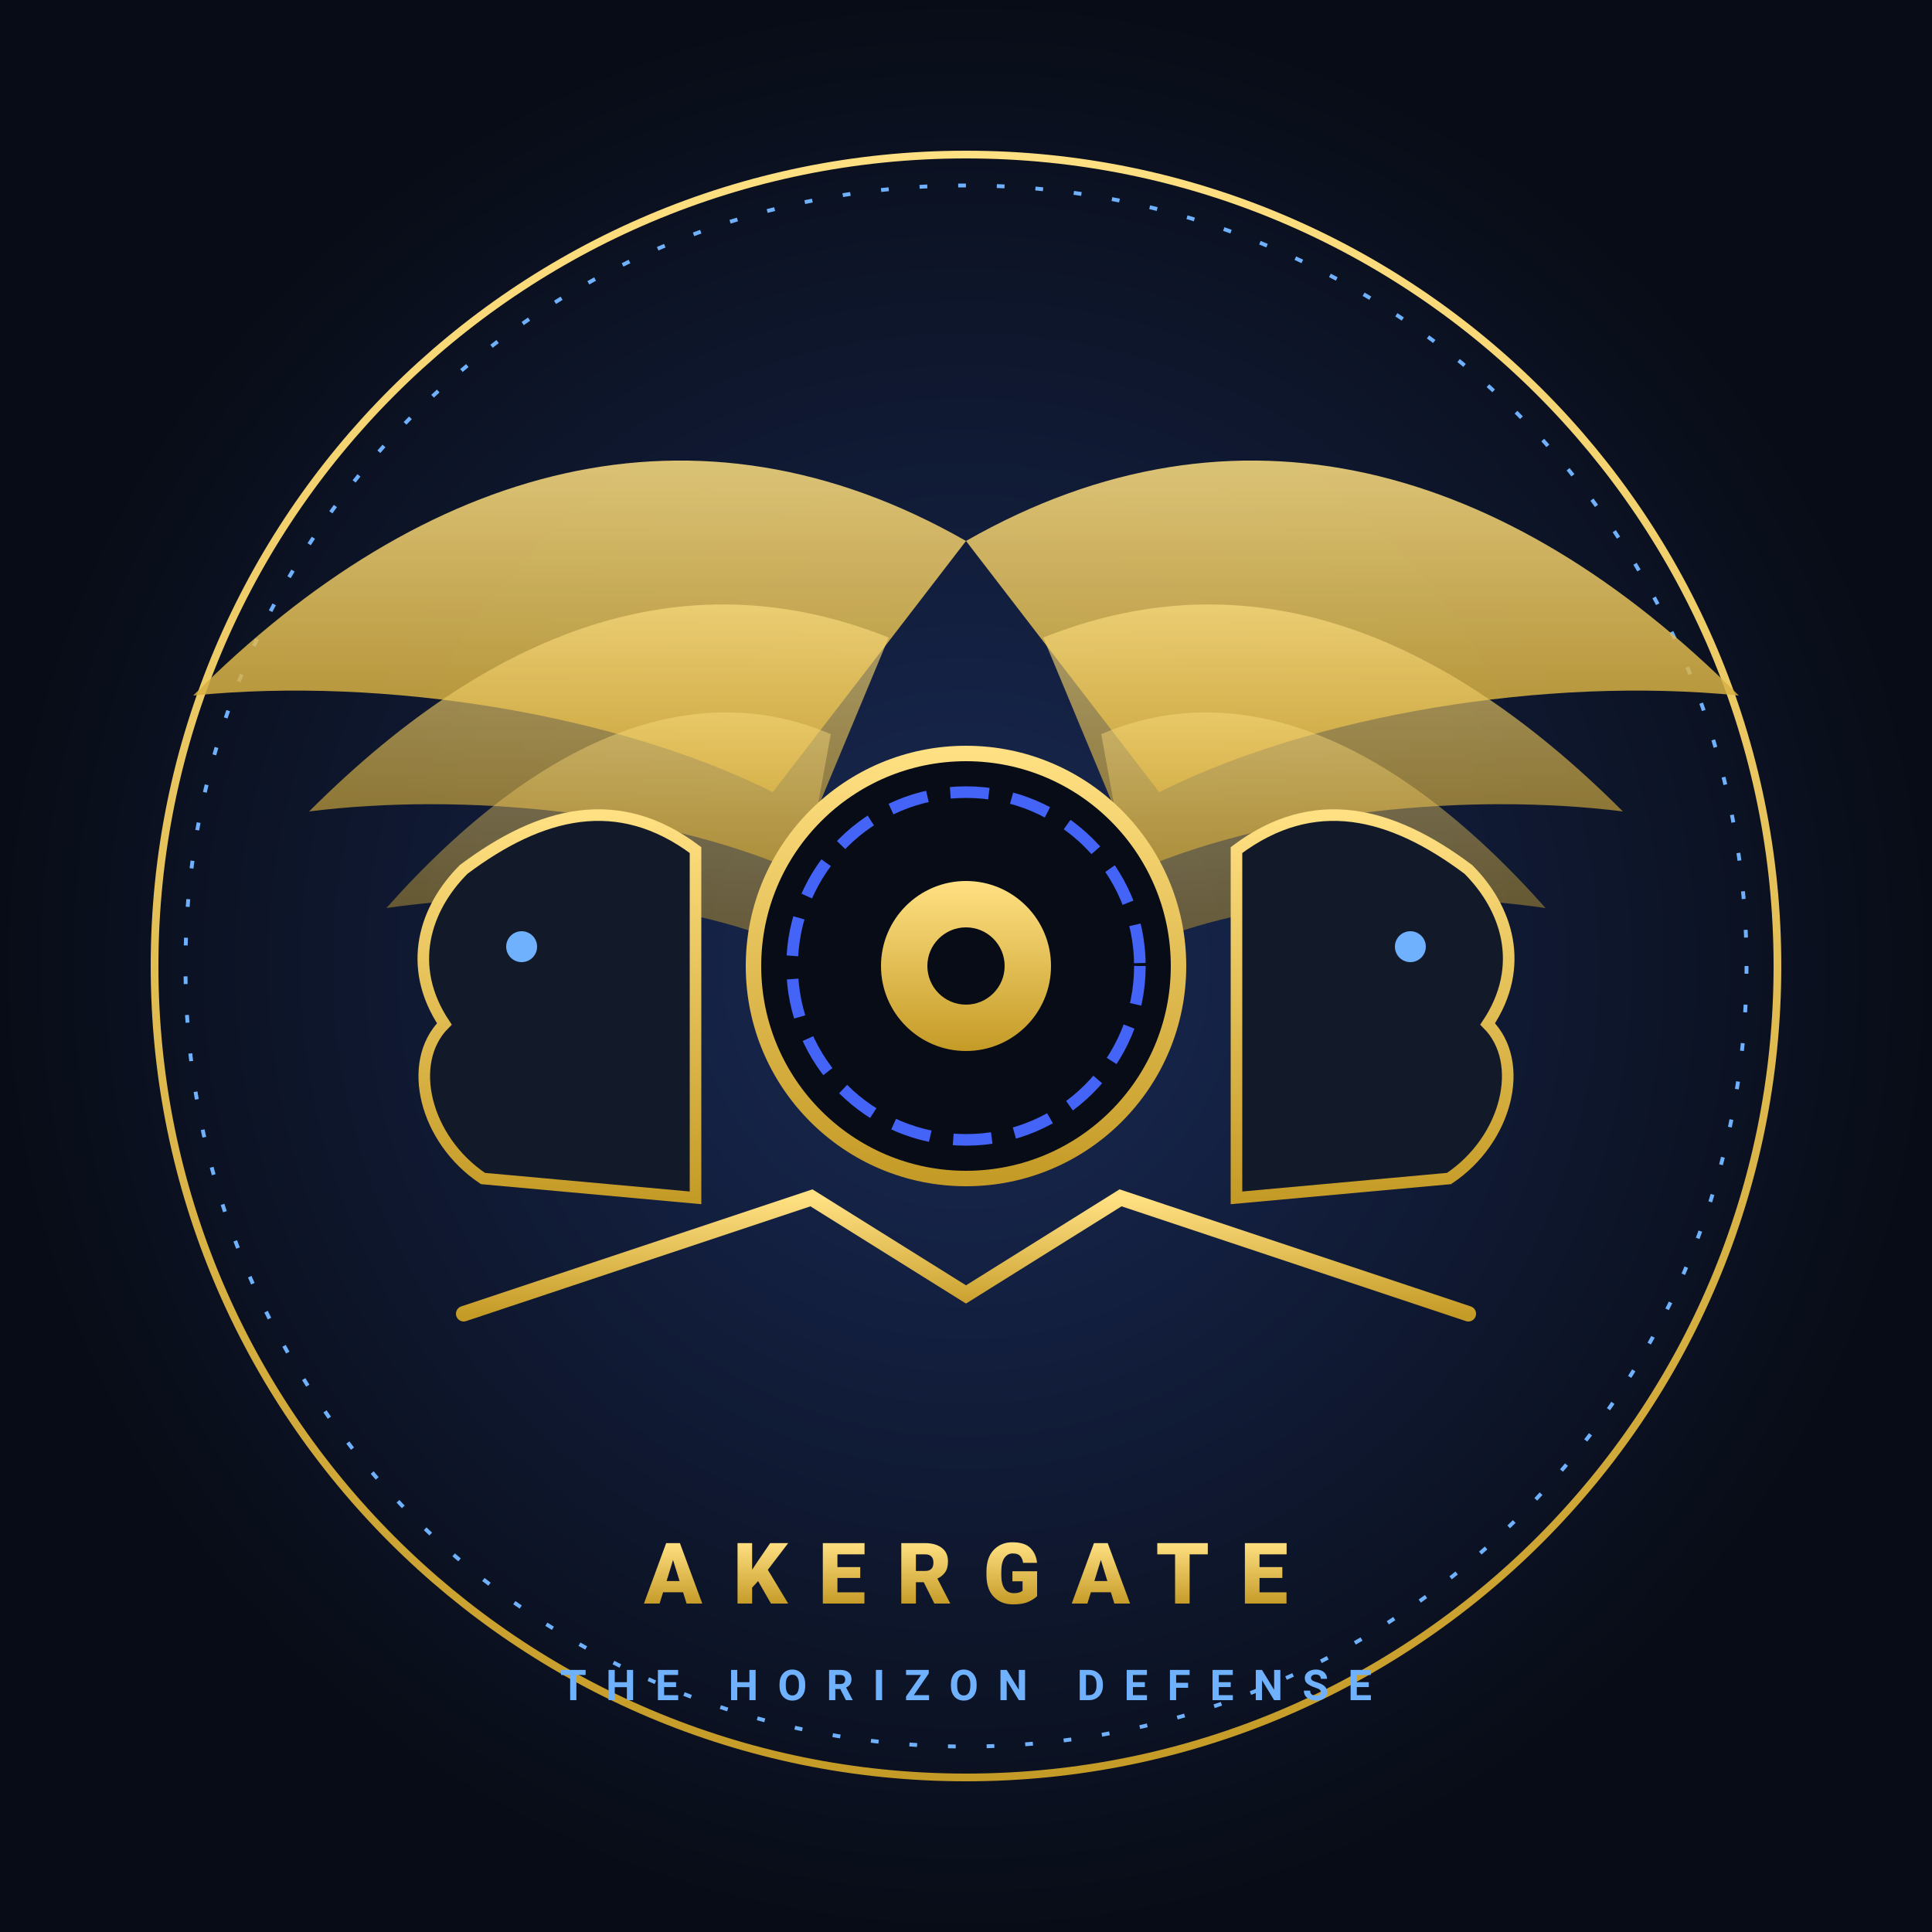
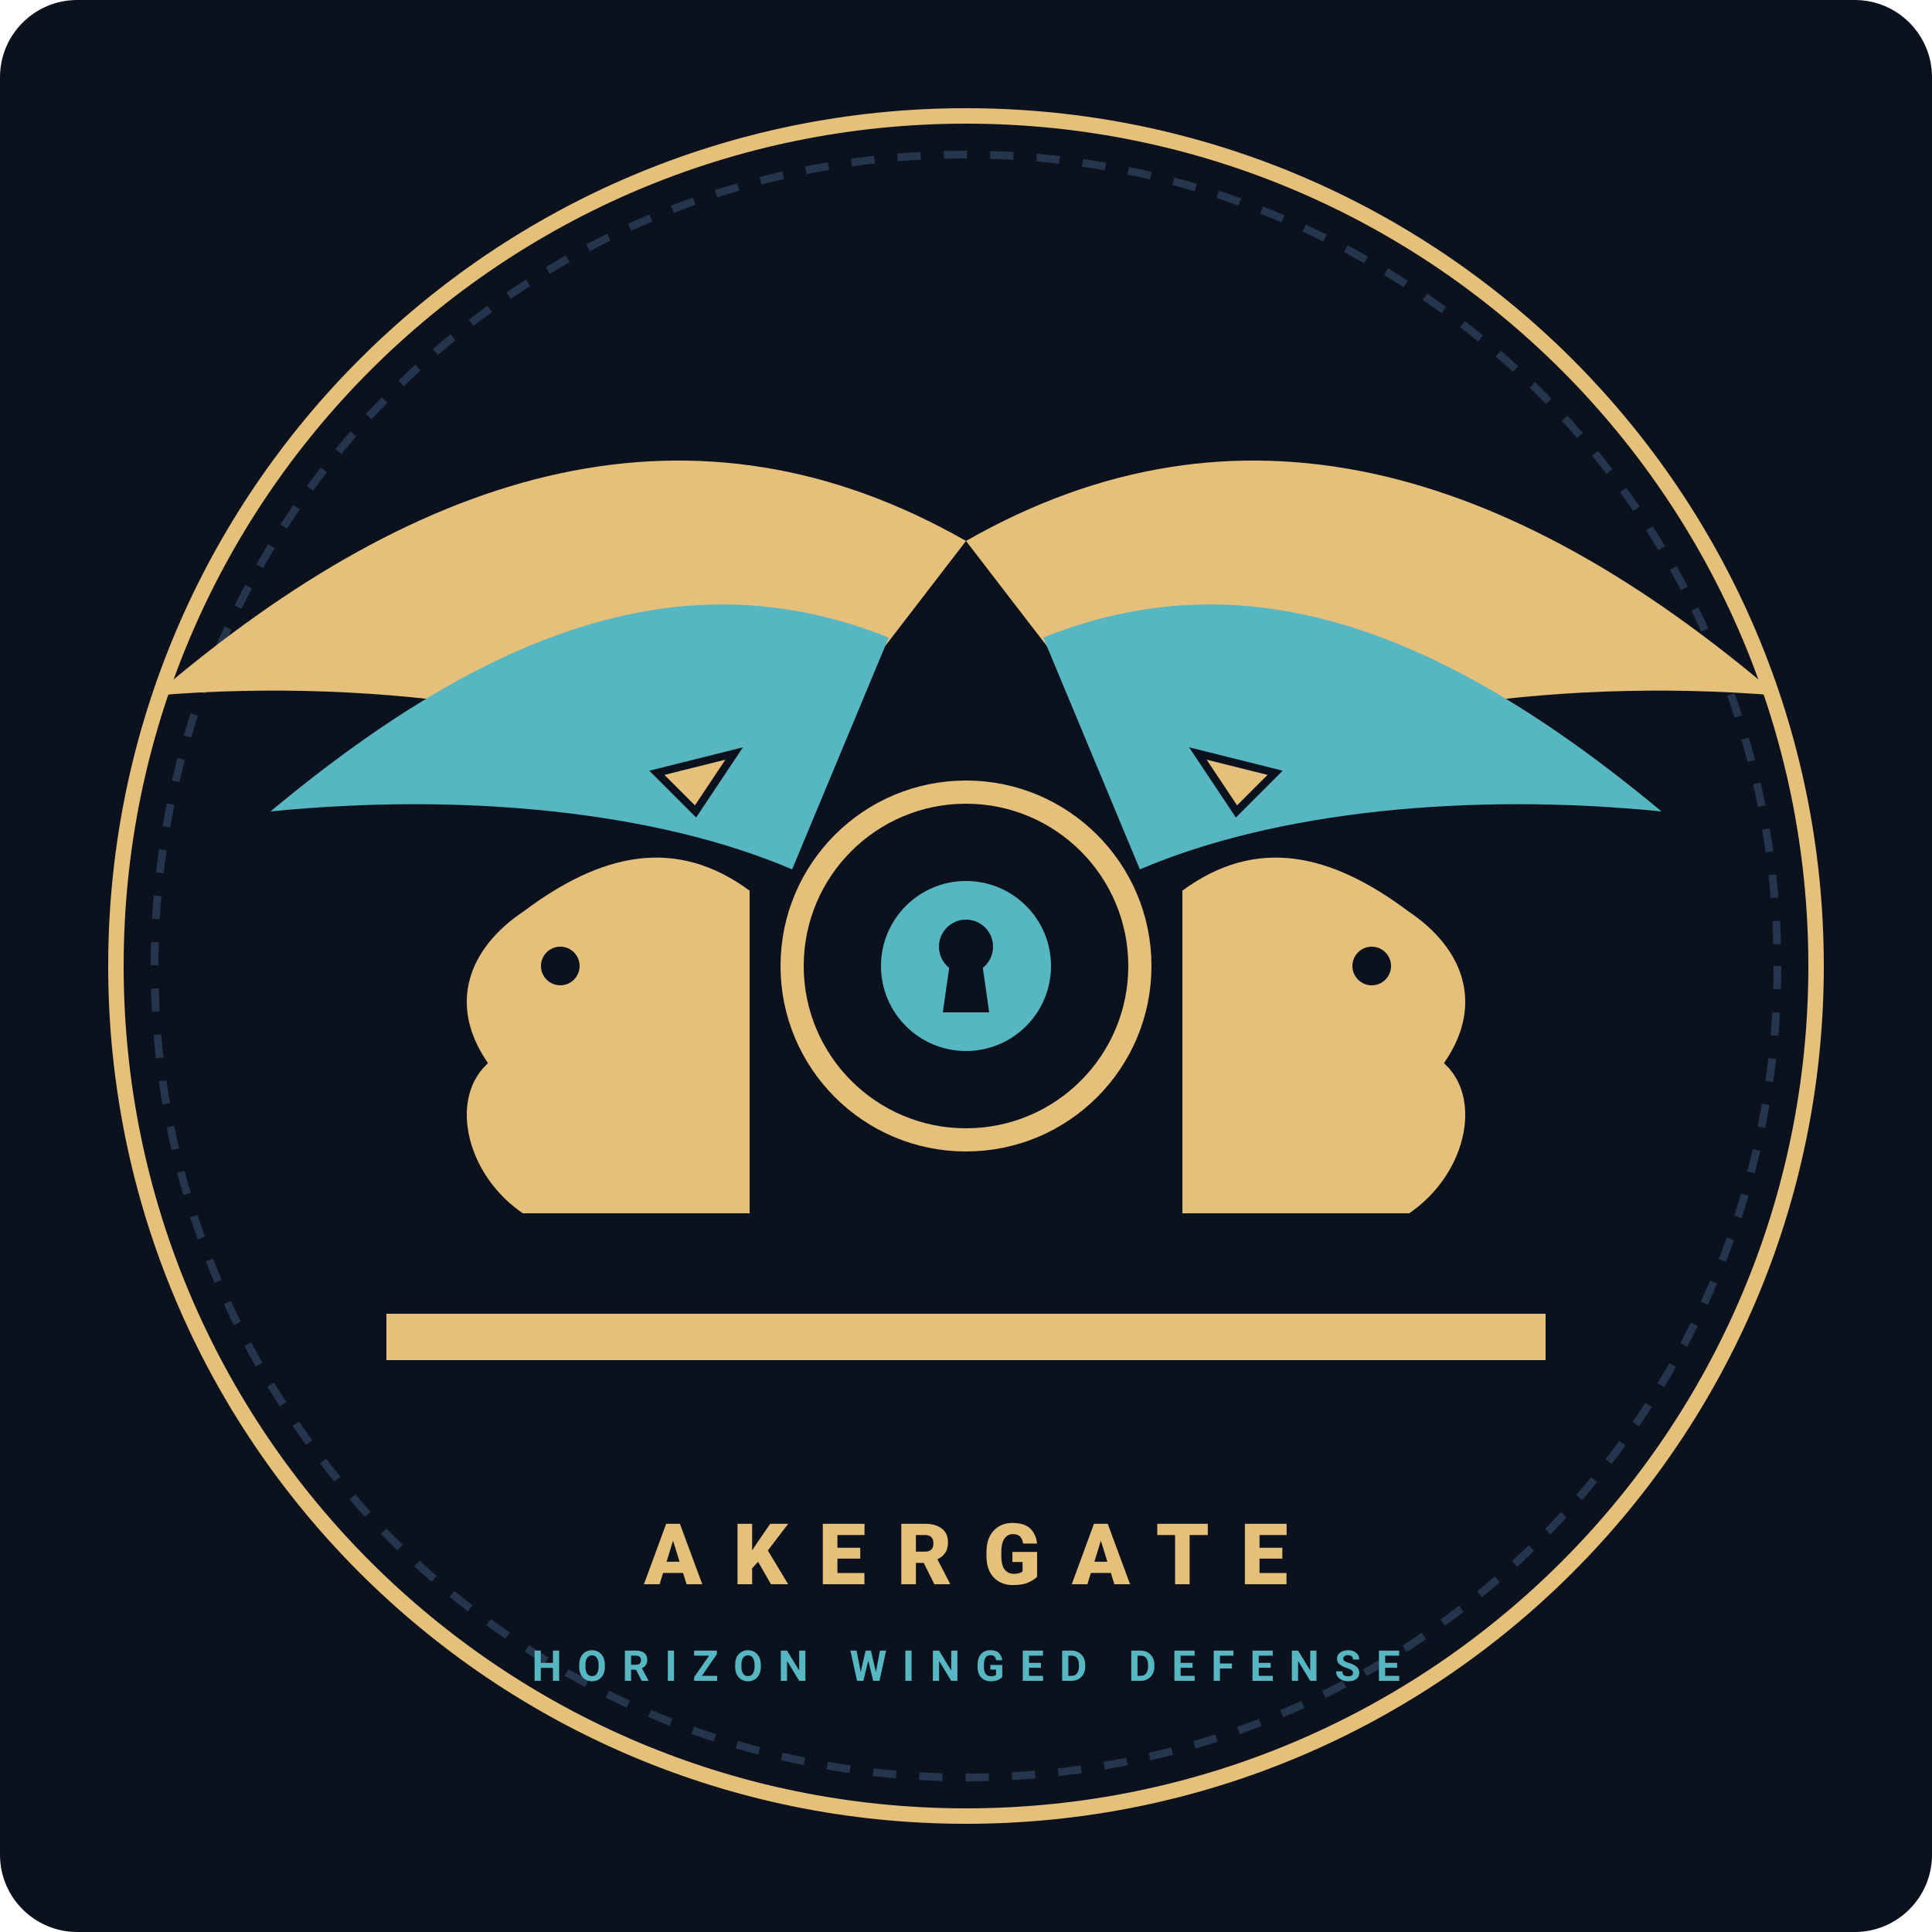
<svg xmlns="http://www.w3.org/2000/svg" viewBox="0 0 500 500" width="100%" height="100%">
-   <defs>
-     <linearGradient id="portalGold" x1="0%" y1="0%" x2="0%" y2="100%">
-       <stop offset="0%" stop-color="#FFE082" />
-       <stop offset="100%" stop-color="#C59B27" />
-     </linearGradient>
-     <linearGradient id="portalBlue" x1="0%" y1="0%" x2="100%" y2="100%">
-       <stop offset="0%" stop-color="#0052D4" />
-       <stop offset="50%" stop-color="#4364F7" />
-       <stop offset="100%" stop-color="#6FB1FC" />
-     </linearGradient>
-     <radialGradient id="portalGaze" cx="50%" cy="50%" r="50%">
-       <stop offset="0%" stop-color="#192A56" />
-       <stop offset="100%" stop-color="#080C16" />
-     </radialGradient>
-   </defs>
-   <rect width="500" height="500" fill="url(#portalGaze)" />
-   <circle cx="250" cy="250" r="210" fill="none" stroke="url(#portalGold)" stroke-width="2" />
-   <circle cx="250" cy="250" r="202" fill="none" stroke="#6FB1FC" stroke-width="1" stroke-dasharray="2 8" />
-   <path d="M 250,140 C 180,100 110,120 50,180 C 100,175 160,185 200,205 Z" fill="url(#portalGold)" opacity="0.85" />
-   <path d="M 230,165 C 180,145 130,160 80,210 C 120,205 170,210 205,225 Z" fill="url(#portalGold)" opacity="0.65" />
-   <path d="M 215,190 C 180,175 140,190 100,235 C 135,230 175,232 205,245 Z" fill="url(#portalGold)" opacity="0.45" />
-   <path d="M 250,140 C 320,100 390,120 450,180 C 400,175 340,185 300,205 Z" fill="url(#portalGold)" opacity="0.85" />
-   <path d="M 270,165 C 320,145 370,160 420,210 C 380,205 330,210 295,225 Z" fill="url(#portalGold)" opacity="0.65" />
-   <path d="M 285,190 C 320,175 360,190 400,235 C 365,230 325,232 295,245 Z" fill="url(#portalGold)" opacity="0.45" />
-   <path d="M 180,220 C 160,205 140,210 120,225 C 110,235 105,250 115,265 C 105,275 110,295 125,305 L 180,310 Z" fill="#121A2A" stroke="url(#portalGold)" stroke-width="3" />
-   <circle cx="135" cy="245" r="4" fill="#6FB1FC" />
-   <path d="M 320,220 C 340,205 360,210 380,225 C 390,235 395,250 385,265 C 395,275 390,295 375,305 L 320,310 Z" fill="#121A2A" stroke="url(#portalGold)" stroke-width="3" />
-   <circle cx="365" cy="245" r="4" fill="#6FB1FC" />
-   <circle cx="250" cy="250" r="55" fill="#080C16" stroke="url(#portalGold)" stroke-width="4" />
-   <circle cx="250" cy="250" r="45" fill="none" stroke="#4364F7" stroke-width="3" stroke-dasharray="10 6" />
-   <circle cx="250" cy="250" r="22" fill="url(#portalGold)" />
-   <circle cx="250" cy="250" r="10" fill="#080C16" />
-   <path d="M 120,340 L 210,310 L 250,335 L 290,310 L 380,340" fill="none" stroke="url(#portalGold)" stroke-width="4" stroke-linecap="round" />
-   <line x1="80" y1="365" x2="420" y2="365" stroke="url(#portalGold)" stroke-width="2" />
-   <text x="250" y="415" font-family="'Segoe UI', Roboto, sans-serif" font-size="22" font-weight="900" letter-spacing="8" fill="url(#portalGold)" text-anchor="middle">AKERGATE</text>
-   <text x="250" y="440" font-family="'Segoe UI', Roboto, sans-serif" font-size="11" font-weight="600" letter-spacing="5" fill="#6FB1FC" text-anchor="middle">THE HORIZON DEFENSE</text>
+   <rect width="500" height="500" rx="20" fill="#0C121D" />
+   <circle cx="250" cy="250" r="220" fill="none" stroke="#E5C07B" stroke-width="4" />
+   <circle cx="250" cy="250" r="210" fill="none" stroke="#25354D" stroke-width="2" stroke-dasharray="6 6" />
+   <path d="M 250,140 C 180,100 110,120 40,180 C 100,175 160,185 200,205 Z" fill="#E5C07B" />
+   <path d="M 230,165 C 180,145 130,160 70,210 C 120,205 170,210 205,225 Z" fill="#56B6C2" />
+   <path d="M 250,140 C 320,100 390,120 460,180 C 400,175 340,185 300,205 Z" fill="#E5C07B" />
+   <path d="M 270,165 C 320,145 370,160 430,210 C 380,205 330,210 295,225 Z" fill="#56B6C2" />
+   <g fill="#E5C07B" stroke="#0C121D" stroke-width="2">
+     <path d="M 195,230 C 175,215 155,220 135,235 C 120,245 115,260 125,275 C 115,285 120,305 135,315 L 195,315 Z" />
+     <polygon points="180,210 190,195 170,200" />
+     <circle cx="145" cy="250" r="4" fill="#0C121D" />
+   </g>
+   <g transform="translate(500, 0) scale(-1, 1)" fill="#E5C07B" stroke="#0C121D" stroke-width="2">
+     <path d="M 195,230 C 175,215 155,220 135,235 C 120,245 115,260 125,275 C 115,285 120,305 135,315 L 195,315 Z" />
+     <polygon points="180,210 190,195 170,200" />
+     <circle cx="145" cy="250" r="4" fill="#0C121D" />
+   </g>
+   <circle cx="250" cy="250" r="45" fill="#0C121D" stroke="#E5C07B" stroke-width="6" />
+   <circle cx="250" cy="250" r="22" fill="#56B6C2" />
+   <circle cx="250" cy="245" r="7" fill="#0C121D" />
+   <polygon points="246,248 254,248 256,262 244,262" fill="#0C121D" />
+   <rect x="100" y="340" width="300" height="12" fill="#E5C07B" />
+   <text x="250" y="410" font-family="'Segoe UI', Roboto, sans-serif" font-size="22" font-weight="900" letter-spacing="8" fill="#E5C07B" text-anchor="middle">AKERGATE</text>
+   <text x="250" y="435" font-family="'Segoe UI', Roboto, sans-serif" font-size="11" font-weight="bold" letter-spacing="4" fill="#56B6C2" text-anchor="middle">HORIZON WINGED DEFENSE</text>
</svg>
